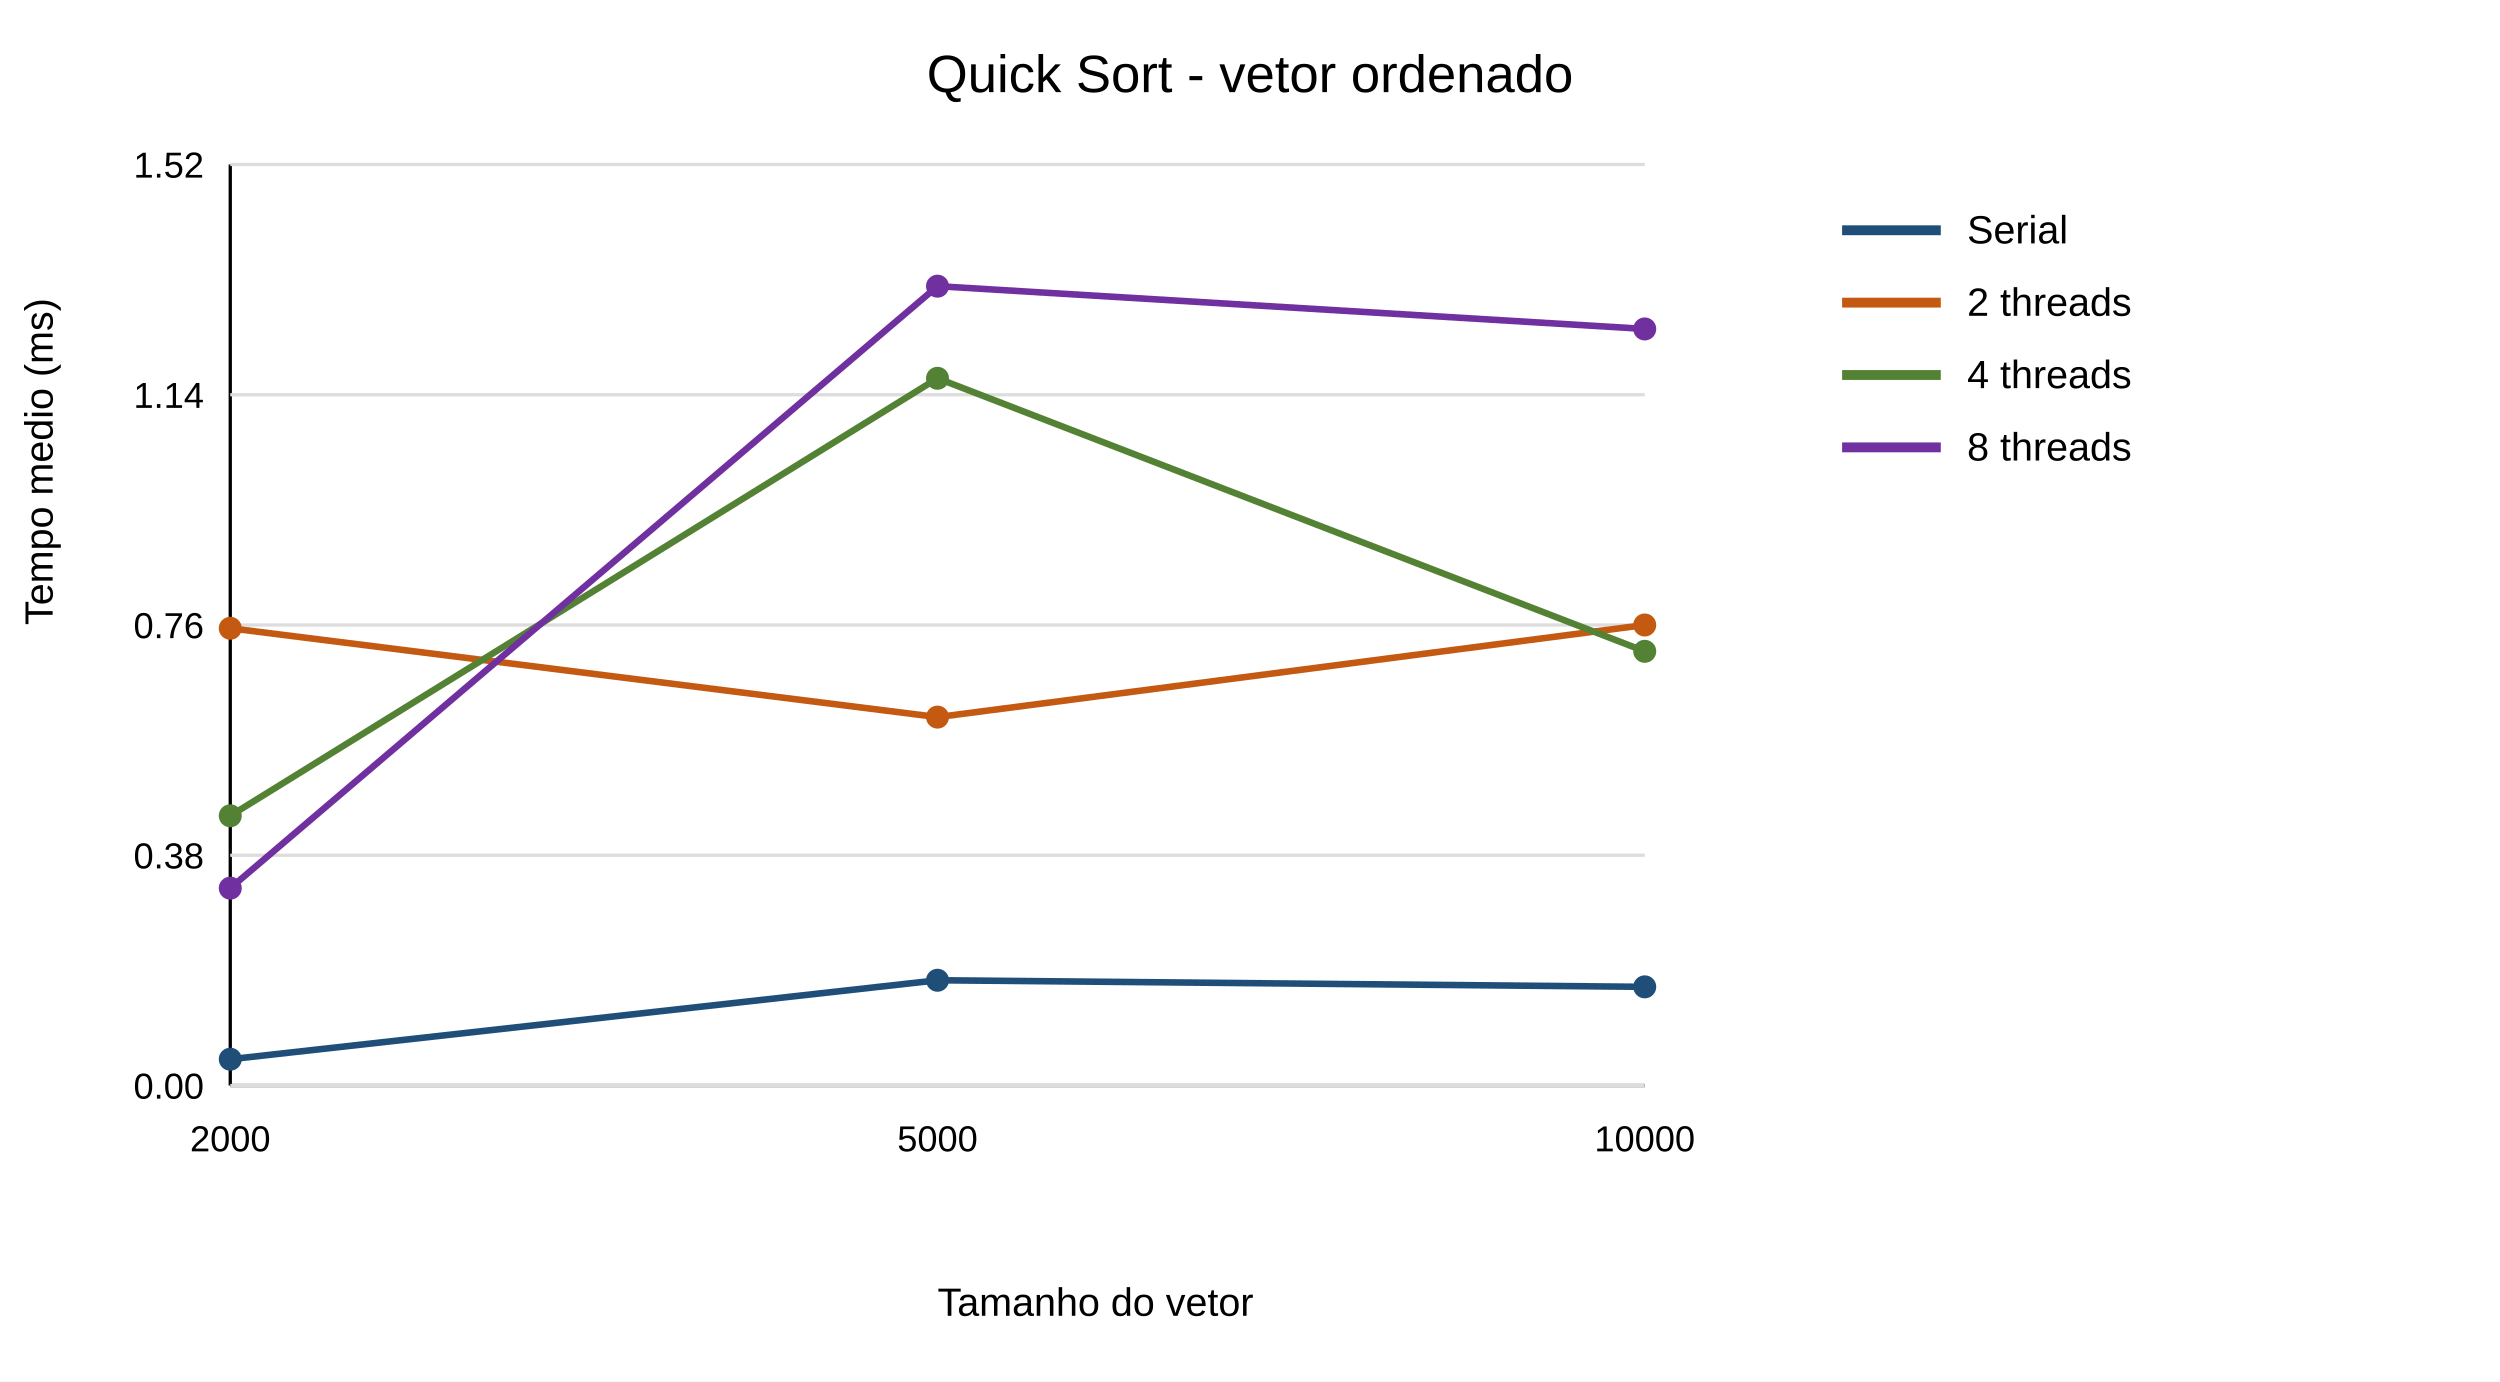
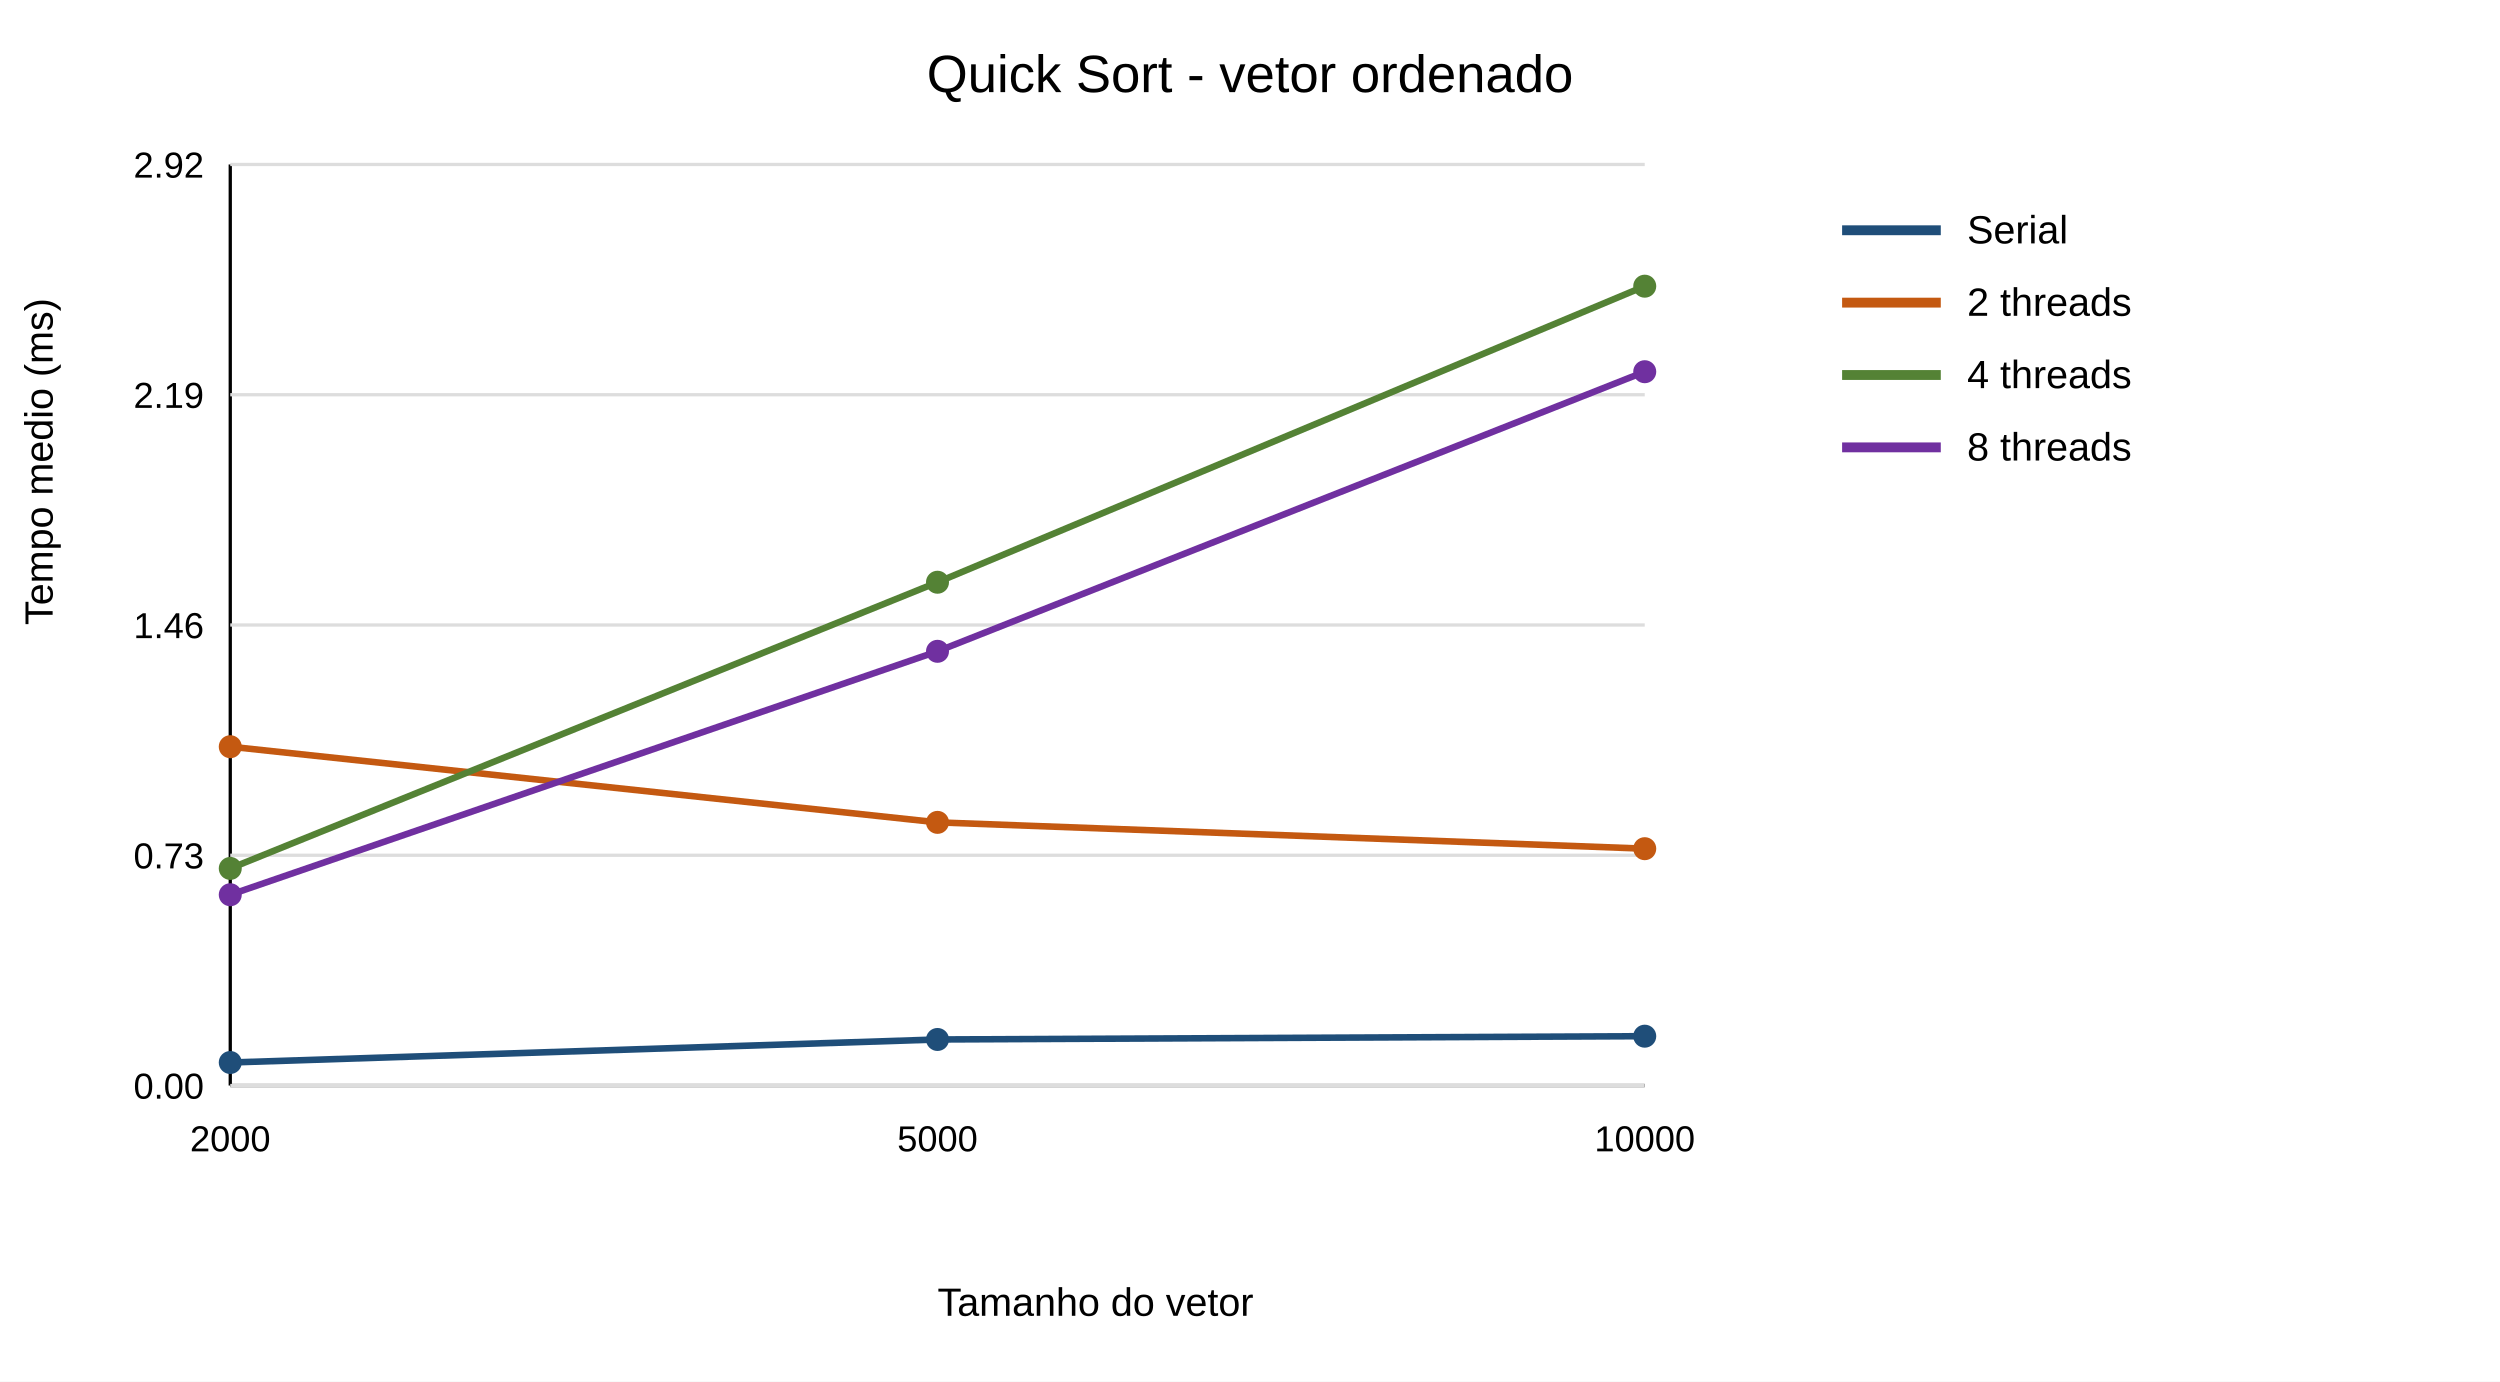
<svg xmlns="http://www.w3.org/2000/svg" width="760" height="420">
  <rect width="100%" height="100%" fill="white" />
  <text x="380" y="28" text-anchor="middle" font-family="Arial" font-size="16">Quick Sort - vetor ordenado</text>
  <line x1="70" y1="330" x2="500" y2="330" stroke="black" />
  <line x1="70" y1="50" x2="70" y2="330" stroke="black" />
  <text x="16" y="190" font-family="Arial" font-size="12" transform="rotate(-90 16 190)">Tempo medio (ms)</text>
  <text x="285" y="400" font-family="Arial" font-size="12">Tamanho do vetor</text>
  <line x1="70" y1="330" x2="500" y2="330" stroke="#dddddd" />
  <text x="62" y="334" text-anchor="end" font-family="Arial" font-size="11">0.00</text>
  <line x1="70" y1="260" x2="500" y2="260" stroke="#dddddd" />
-   <text x="62" y="264" text-anchor="end" font-family="Arial" font-size="11">0.38</text>
+   <text x="62" y="264" text-anchor="end" font-family="Arial" font-size="11">0.73</text>
  <line x1="70" y1="190" x2="500" y2="190" stroke="#dddddd" />
-   <text x="62" y="194" text-anchor="end" font-family="Arial" font-size="11">0.76</text>
+   <text x="62" y="194" text-anchor="end" font-family="Arial" font-size="11">1.46</text>
  <line x1="70" y1="120" x2="500" y2="120" stroke="#dddddd" />
-   <text x="62" y="124" text-anchor="end" font-family="Arial" font-size="11">1.14</text>
+   <text x="62" y="124" text-anchor="end" font-family="Arial" font-size="11">2.19</text>
  <line x1="70" y1="50" x2="500" y2="50" stroke="#dddddd" />
-   <text x="62" y="54" text-anchor="end" font-family="Arial" font-size="11">1.52</text>
+   <text x="62" y="54" text-anchor="end" font-family="Arial" font-size="11">2.92</text>
  <text x="70" y="350" text-anchor="middle" font-family="Arial" font-size="11">2000</text>
  <text x="285" y="350" text-anchor="middle" font-family="Arial" font-size="11">5000</text>
  <text x="500" y="350" text-anchor="middle" font-family="Arial" font-size="11">10000</text>
-   <circle cx="70" cy="322" r="3.5" fill="#1f4e79" />
-   <circle cx="285" cy="298" r="3.5" fill="#1f4e79" />
-   <circle cx="500" cy="300" r="3.5" fill="#1f4e79" />
-   <polyline fill="none" stroke="#1f4e79" stroke-width="2" points="70,322 285,298 500,300" />
+   <circle cx="70" cy="323" r="3.5" fill="#1f4e79" />
+   <circle cx="285" cy="316" r="3.5" fill="#1f4e79" />
+   <circle cx="500" cy="315" r="3.5" fill="#1f4e79" />
+   <polyline fill="none" stroke="#1f4e79" stroke-width="2" points="70,323 285,316 500,315" />
  <line x1="560" y1="70" x2="590" y2="70" stroke="#1f4e79" stroke-width="3" />
  <text x="598" y="74" font-family="Arial" font-size="12">Serial</text>
-   <circle cx="70" cy="191" r="3.5" fill="#c45911" />
-   <circle cx="285" cy="218" r="3.5" fill="#c45911" />
-   <circle cx="500" cy="190" r="3.5" fill="#c45911" />
-   <polyline fill="none" stroke="#c45911" stroke-width="2" points="70,191 285,218 500,190" />
+   <circle cx="70" cy="227" r="3.5" fill="#c45911" />
+   <circle cx="285" cy="250" r="3.5" fill="#c45911" />
+   <circle cx="500" cy="258" r="3.5" fill="#c45911" />
+   <polyline fill="none" stroke="#c45911" stroke-width="2" points="70,227 285,250 500,258" />
  <line x1="560" y1="92" x2="590" y2="92" stroke="#c45911" stroke-width="3" />
  <text x="598" y="96" font-family="Arial" font-size="12">2 threads</text>
-   <circle cx="70" cy="248" r="3.5" fill="#548235" />
-   <circle cx="285" cy="115" r="3.5" fill="#548235" />
-   <circle cx="500" cy="198" r="3.5" fill="#548235" />
-   <polyline fill="none" stroke="#548235" stroke-width="2" points="70,248 285,115 500,198" />
+   <circle cx="70" cy="264" r="3.5" fill="#548235" />
+   <circle cx="285" cy="177" r="3.5" fill="#548235" />
+   <circle cx="500" cy="87" r="3.5" fill="#548235" />
+   <polyline fill="none" stroke="#548235" stroke-width="2" points="70,264 285,177 500,87" />
  <line x1="560" y1="114" x2="590" y2="114" stroke="#548235" stroke-width="3" />
  <text x="598" y="118" font-family="Arial" font-size="12">4 threads</text>
-   <circle cx="70" cy="270" r="3.5" fill="#7030a0" />
-   <circle cx="285" cy="87" r="3.5" fill="#7030a0" />
-   <circle cx="500" cy="100" r="3.5" fill="#7030a0" />
-   <polyline fill="none" stroke="#7030a0" stroke-width="2" points="70,270 285,87 500,100" />
+   <circle cx="70" cy="272" r="3.5" fill="#7030a0" />
+   <circle cx="285" cy="198" r="3.5" fill="#7030a0" />
+   <circle cx="500" cy="113" r="3.5" fill="#7030a0" />
+   <polyline fill="none" stroke="#7030a0" stroke-width="2" points="70,272 285,198 500,113" />
  <line x1="560" y1="136" x2="590" y2="136" stroke="#7030a0" stroke-width="3" />
  <text x="598" y="140" font-family="Arial" font-size="12">8 threads</text>
</svg>
